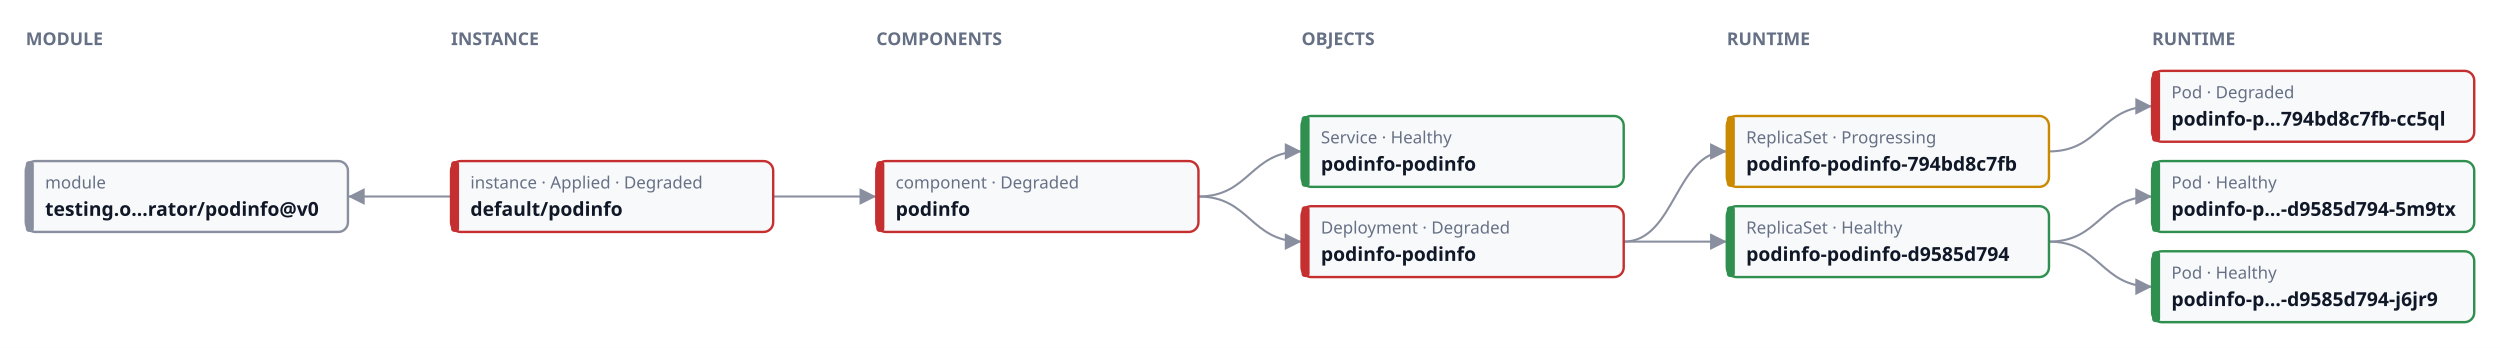
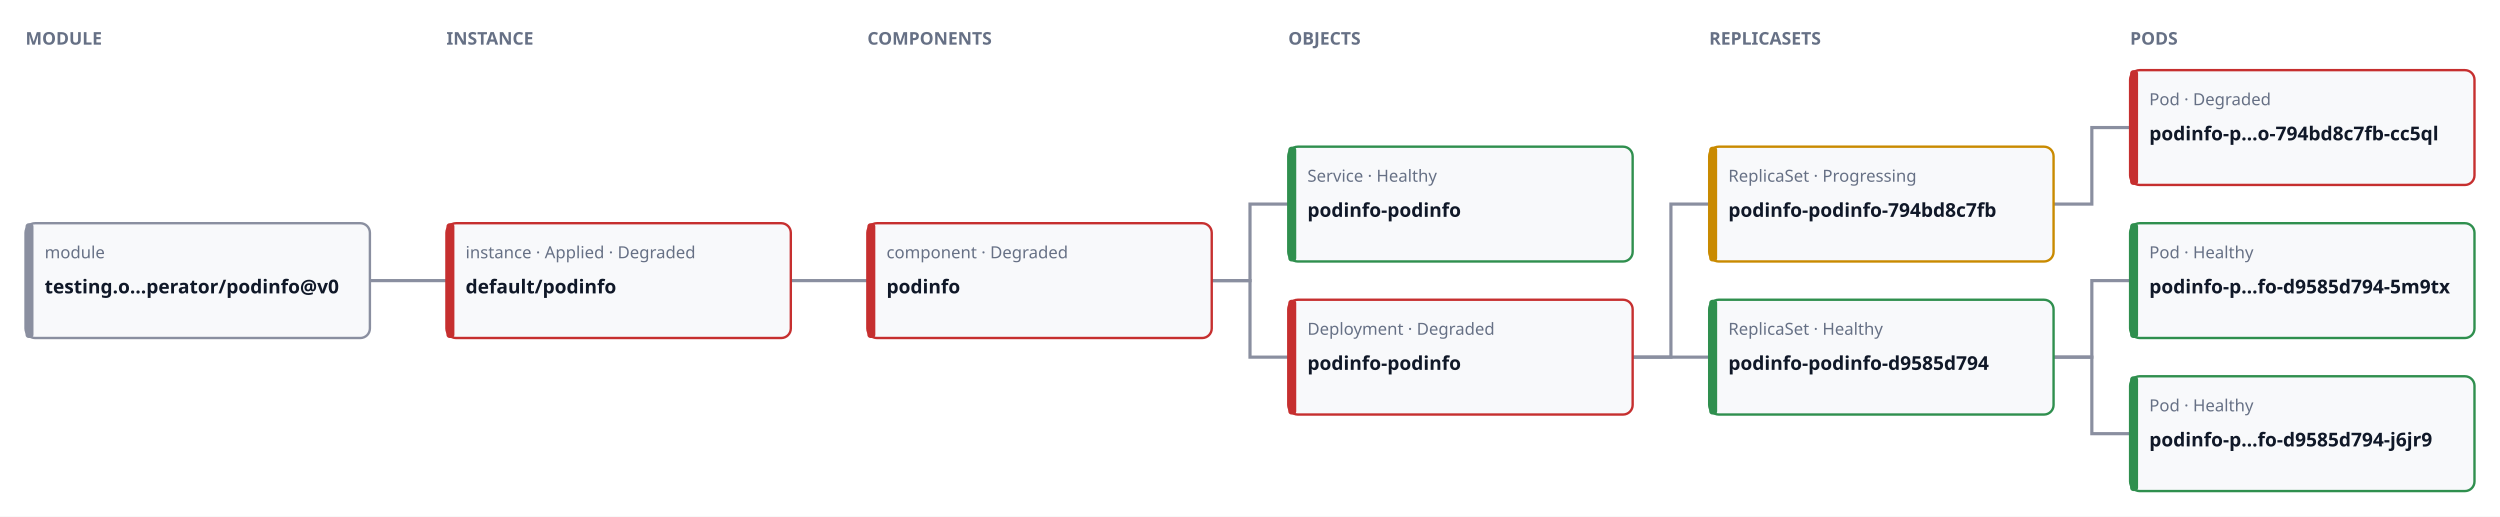
- <svg xmlns="http://www.w3.org/2000/svg" width="1552" height="216" viewBox="0 0 1552 216" font-family="sans-serif" font-size="12" role="img" aria-label="instance graph of mi:default/podinfo">
-   <defs>
-     <marker id="arrow" viewBox="0 0 8 8" refX="8" refY="4" markerWidth="8" markerHeight="8" orient="auto">
-       <path d="M0 0L8 4L0 8z" fill="#8a8fa0" />
-     </marker>
-   </defs>
-   <rect width="1552" height="216" fill="#ffffff" />
+ <svg xmlns="http://www.w3.org/2000/svg" width="1568" height="324" viewBox="0 0 1568 324" font-family="sans-serif" font-size="12" role="img" aria-label="instance graph of mi:default/podinfo">
+   <rect width="1568" height="324" fill="#ffffff" />
  <text x="16" y="28" fill="#667085" font-size="11" font-weight="bold">MODULE</text>
  <text x="280" y="28" fill="#667085" font-size="11" font-weight="bold">INSTANCE</text>
  <text x="544" y="28" fill="#667085" font-size="11" font-weight="bold">COMPONENTS</text>
  <text x="808" y="28" fill="#667085" font-size="11" font-weight="bold">OBJECTS</text>
-   <text x="1072" y="28" fill="#667085" font-size="11" font-weight="bold">RUNTIME</text>
-   <text x="1336" y="28" fill="#667085" font-size="11" font-weight="bold">RUNTIME</text>
-   <path d="M1008 150 C1040 150 1040 94 1072 94" fill="none" stroke="#8a8fa0" stroke-width="1.3" marker-end="url(#arrow)" />
-   <path d="M1008 150 C1040 150 1040 150 1072 150" fill="none" stroke="#8a8fa0" stroke-width="1.3" marker-end="url(#arrow)" />
-   <path d="M1272 94 C1304 94 1304 66 1336 66" fill="none" stroke="#8a8fa0" stroke-width="1.3" marker-end="url(#arrow)" />
-   <path d="M1272 150 C1304 150 1304 122 1336 122" fill="none" stroke="#8a8fa0" stroke-width="1.3" marker-end="url(#arrow)" />
-   <path d="M1272 150 C1304 150 1304 178 1336 178" fill="none" stroke="#8a8fa0" stroke-width="1.3" marker-end="url(#arrow)" />
-   <path d="M480 122 C512 122 512 122 544 122" fill="none" stroke="#8a8fa0" stroke-width="1.3" marker-end="url(#arrow)" />
-   <path d="M280 122 C248 122 248 122 216 122" fill="none" stroke="#8a8fa0" stroke-width="1.3" marker-end="url(#arrow)" />
-   <path d="M744 122 C776 122 776 94 808 94" fill="none" stroke="#8a8fa0" stroke-width="1.3" marker-end="url(#arrow)" />
-   <path d="M744 122 C776 122 776 150 808 150" fill="none" stroke="#8a8fa0" stroke-width="1.3" marker-end="url(#arrow)" />
-   <g transform="translate(16 100)">
-     <rect width="200" height="44" rx="6" fill="#f8f9fb" stroke="#8a8fa0" stroke-width="1.5" />
-     <rect width="5" height="44" rx="2" fill="#8a8fa0" />
-     <text x="12" y="17" fill="#667085" font-size="10.5">module</text>
-     <text x="12" y="34" fill="#101828" font-weight="bold">testing.o…rator/podinfo@v0</text>
+   <text x="1072" y="28" fill="#667085" font-size="11" font-weight="bold">REPLICASETS</text>
+   <text x="1336" y="28" fill="#667085" font-size="11" font-weight="bold">PODS</text>
+   <path d="M1024 224 H1048 V128 H1072" fill="none" stroke="#8a8fa0" stroke-width="2" />
+   <path d="M1024 224 H1048 V224 H1072" fill="none" stroke="#8a8fa0" stroke-width="2" />
+   <path d="M1288 128 H1312 V80 H1336" fill="none" stroke="#8a8fa0" stroke-width="2" />
+   <path d="M1288 224 H1312 V176 H1336" fill="none" stroke="#8a8fa0" stroke-width="2" />
+   <path d="M1288 224 H1312 V272 H1336" fill="none" stroke="#8a8fa0" stroke-width="2" />
+   <path d="M496 176 H520 V176 H544" fill="none" stroke="#8a8fa0" stroke-width="2" />
+   <path d="M280 176 H256 V176 H232" fill="none" stroke="#8a8fa0" stroke-width="2" />
+   <path d="M760 176 H784 V128 H808" fill="none" stroke="#8a8fa0" stroke-width="2" />
+   <path d="M760 176 H784 V224 H808" fill="none" stroke="#8a8fa0" stroke-width="2" />
+   <g transform="translate(16 140)">
+     <rect width="216" height="72" rx="6" fill="#f8f9fb" stroke="#8a8fa0" stroke-width="1.5" />
+     <rect width="5" height="72" rx="2" fill="#8a8fa0" />
+     <text x="12" y="22" fill="#667085" font-size="10.5">module</text>
+     <text x="12" y="44" fill="#101828" font-weight="bold">testing.o…perator/podinfo@v0</text>
  </g>
-   <g transform="translate(280 100)">
-     <rect width="200" height="44" rx="6" fill="#f8f9fb" stroke="#c62f2f" stroke-width="1.5" />
-     <rect width="5" height="44" rx="2" fill="#c62f2f" />
-     <text x="12" y="17" fill="#667085" font-size="10.5">instance · Applied · Degraded</text>
-     <text x="12" y="34" fill="#101828" font-weight="bold">default/podinfo</text>
+   <g transform="translate(280 140)">
+     <rect width="216" height="72" rx="6" fill="#f8f9fb" stroke="#c62f2f" stroke-width="1.5" />
+     <rect width="5" height="72" rx="2" fill="#c62f2f" />
+     <text x="12" y="22" fill="#667085" font-size="10.5">instance · Applied · Degraded</text>
+     <text x="12" y="44" fill="#101828" font-weight="bold">default/podinfo</text>
  </g>
-   <g transform="translate(544 100)">
-     <rect width="200" height="44" rx="6" fill="#f8f9fb" stroke="#c62f2f" stroke-width="1.5" />
-     <rect width="5" height="44" rx="2" fill="#c62f2f" />
-     <text x="12" y="17" fill="#667085" font-size="10.5">component · Degraded</text>
-     <text x="12" y="34" fill="#101828" font-weight="bold">podinfo</text>
+   <g transform="translate(544 140)">
+     <rect width="216" height="72" rx="6" fill="#f8f9fb" stroke="#c62f2f" stroke-width="1.5" />
+     <rect width="5" height="72" rx="2" fill="#c62f2f" />
+     <text x="12" y="22" fill="#667085" font-size="10.5">component · Degraded</text>
+     <text x="12" y="44" fill="#101828" font-weight="bold">podinfo</text>
  </g>
-   <g transform="translate(808 72)">
-     <rect width="200" height="44" rx="6" fill="#f8f9fb" stroke="#2f8f4e" stroke-width="1.5" />
-     <rect width="5" height="44" rx="2" fill="#2f8f4e" />
-     <text x="12" y="17" fill="#667085" font-size="10.5">Service · Healthy</text>
-     <text x="12" y="34" fill="#101828" font-weight="bold">podinfo-podinfo</text>
+   <g transform="translate(808 92)">
+     <rect width="216" height="72" rx="6" fill="#f8f9fb" stroke="#2f8f4e" stroke-width="1.5" />
+     <rect width="5" height="72" rx="2" fill="#2f8f4e" />
+     <text x="12" y="22" fill="#667085" font-size="10.5">Service · Healthy</text>
+     <text x="12" y="44" fill="#101828" font-weight="bold">podinfo-podinfo</text>
  </g>
-   <g transform="translate(808 128)">
-     <rect width="200" height="44" rx="6" fill="#f8f9fb" stroke="#c62f2f" stroke-width="1.5" />
-     <rect width="5" height="44" rx="2" fill="#c62f2f" />
-     <text x="12" y="17" fill="#667085" font-size="10.5">Deployment · Degraded</text>
-     <text x="12" y="34" fill="#101828" font-weight="bold">podinfo-podinfo</text>
+   <g transform="translate(808 188)">
+     <rect width="216" height="72" rx="6" fill="#f8f9fb" stroke="#c62f2f" stroke-width="1.5" />
+     <rect width="5" height="72" rx="2" fill="#c62f2f" />
+     <text x="12" y="22" fill="#667085" font-size="10.5">Deployment · Degraded</text>
+     <text x="12" y="44" fill="#101828" font-weight="bold">podinfo-podinfo</text>
  </g>
-   <g transform="translate(1072 72)">
-     <rect width="200" height="44" rx="6" fill="#f8f9fb" stroke="#c98a00" stroke-width="1.5" />
-     <rect width="5" height="44" rx="2" fill="#c98a00" />
-     <text x="12" y="17" fill="#667085" font-size="10.5">ReplicaSet · Progressing</text>
-     <text x="12" y="34" fill="#101828" font-weight="bold">podinfo-podinfo-794bd8c7fb</text>
+   <g transform="translate(1072 92)">
+     <rect width="216" height="72" rx="6" fill="#f8f9fb" stroke="#c98a00" stroke-width="1.5" />
+     <rect width="5" height="72" rx="2" fill="#c98a00" />
+     <text x="12" y="22" fill="#667085" font-size="10.5">ReplicaSet · Progressing</text>
+     <text x="12" y="44" fill="#101828" font-weight="bold">podinfo-podinfo-794bd8c7fb</text>
  </g>
-   <g transform="translate(1072 128)">
-     <rect width="200" height="44" rx="6" fill="#f8f9fb" stroke="#2f8f4e" stroke-width="1.5" />
-     <rect width="5" height="44" rx="2" fill="#2f8f4e" />
-     <text x="12" y="17" fill="#667085" font-size="10.5">ReplicaSet · Healthy</text>
-     <text x="12" y="34" fill="#101828" font-weight="bold">podinfo-podinfo-d9585d794</text>
+   <g transform="translate(1072 188)">
+     <rect width="216" height="72" rx="6" fill="#f8f9fb" stroke="#2f8f4e" stroke-width="1.5" />
+     <rect width="5" height="72" rx="2" fill="#2f8f4e" />
+     <text x="12" y="22" fill="#667085" font-size="10.5">ReplicaSet · Healthy</text>
+     <text x="12" y="44" fill="#101828" font-weight="bold">podinfo-podinfo-d9585d794</text>
  </g>
  <g transform="translate(1336 44)">
-     <rect width="200" height="44" rx="6" fill="#f8f9fb" stroke="#c62f2f" stroke-width="1.5" />
-     <rect width="5" height="44" rx="2" fill="#c62f2f" />
-     <text x="12" y="17" fill="#667085" font-size="10.5">Pod · Degraded</text>
-     <text x="12" y="34" fill="#101828" font-weight="bold">podinfo-p…794bd8c7fb-cc5ql</text>
+     <rect width="216" height="72" rx="6" fill="#f8f9fb" stroke="#c62f2f" stroke-width="1.5" />
+     <rect width="5" height="72" rx="2" fill="#c62f2f" />
+     <text x="12" y="22" fill="#667085" font-size="10.5">Pod · Degraded</text>
+     <text x="12" y="44" fill="#101828" font-weight="bold">podinfo-p…o-794bd8c7fb-cc5ql</text>
  </g>
-   <g transform="translate(1336 100)">
-     <rect width="200" height="44" rx="6" fill="#f8f9fb" stroke="#2f8f4e" stroke-width="1.5" />
-     <rect width="5" height="44" rx="2" fill="#2f8f4e" />
-     <text x="12" y="17" fill="#667085" font-size="10.5">Pod · Healthy</text>
-     <text x="12" y="34" fill="#101828" font-weight="bold">podinfo-p…-d9585d794-5m9tx</text>
+   <g transform="translate(1336 140)">
+     <rect width="216" height="72" rx="6" fill="#f8f9fb" stroke="#2f8f4e" stroke-width="1.5" />
+     <rect width="5" height="72" rx="2" fill="#2f8f4e" />
+     <text x="12" y="22" fill="#667085" font-size="10.5">Pod · Healthy</text>
+     <text x="12" y="44" fill="#101828" font-weight="bold">podinfo-p…fo-d9585d794-5m9tx</text>
  </g>
-   <g transform="translate(1336 156)">
-     <rect width="200" height="44" rx="6" fill="#f8f9fb" stroke="#2f8f4e" stroke-width="1.5" />
-     <rect width="5" height="44" rx="2" fill="#2f8f4e" />
-     <text x="12" y="17" fill="#667085" font-size="10.5">Pod · Healthy</text>
-     <text x="12" y="34" fill="#101828" font-weight="bold">podinfo-p…-d9585d794-j6jr9</text>
+   <g transform="translate(1336 236)">
+     <rect width="216" height="72" rx="6" fill="#f8f9fb" stroke="#2f8f4e" stroke-width="1.5" />
+     <rect width="5" height="72" rx="2" fill="#2f8f4e" />
+     <text x="12" y="22" fill="#667085" font-size="10.5">Pod · Healthy</text>
+     <text x="12" y="44" fill="#101828" font-weight="bold">podinfo-p…fo-d9585d794-j6jr9</text>
  </g>
</svg>
